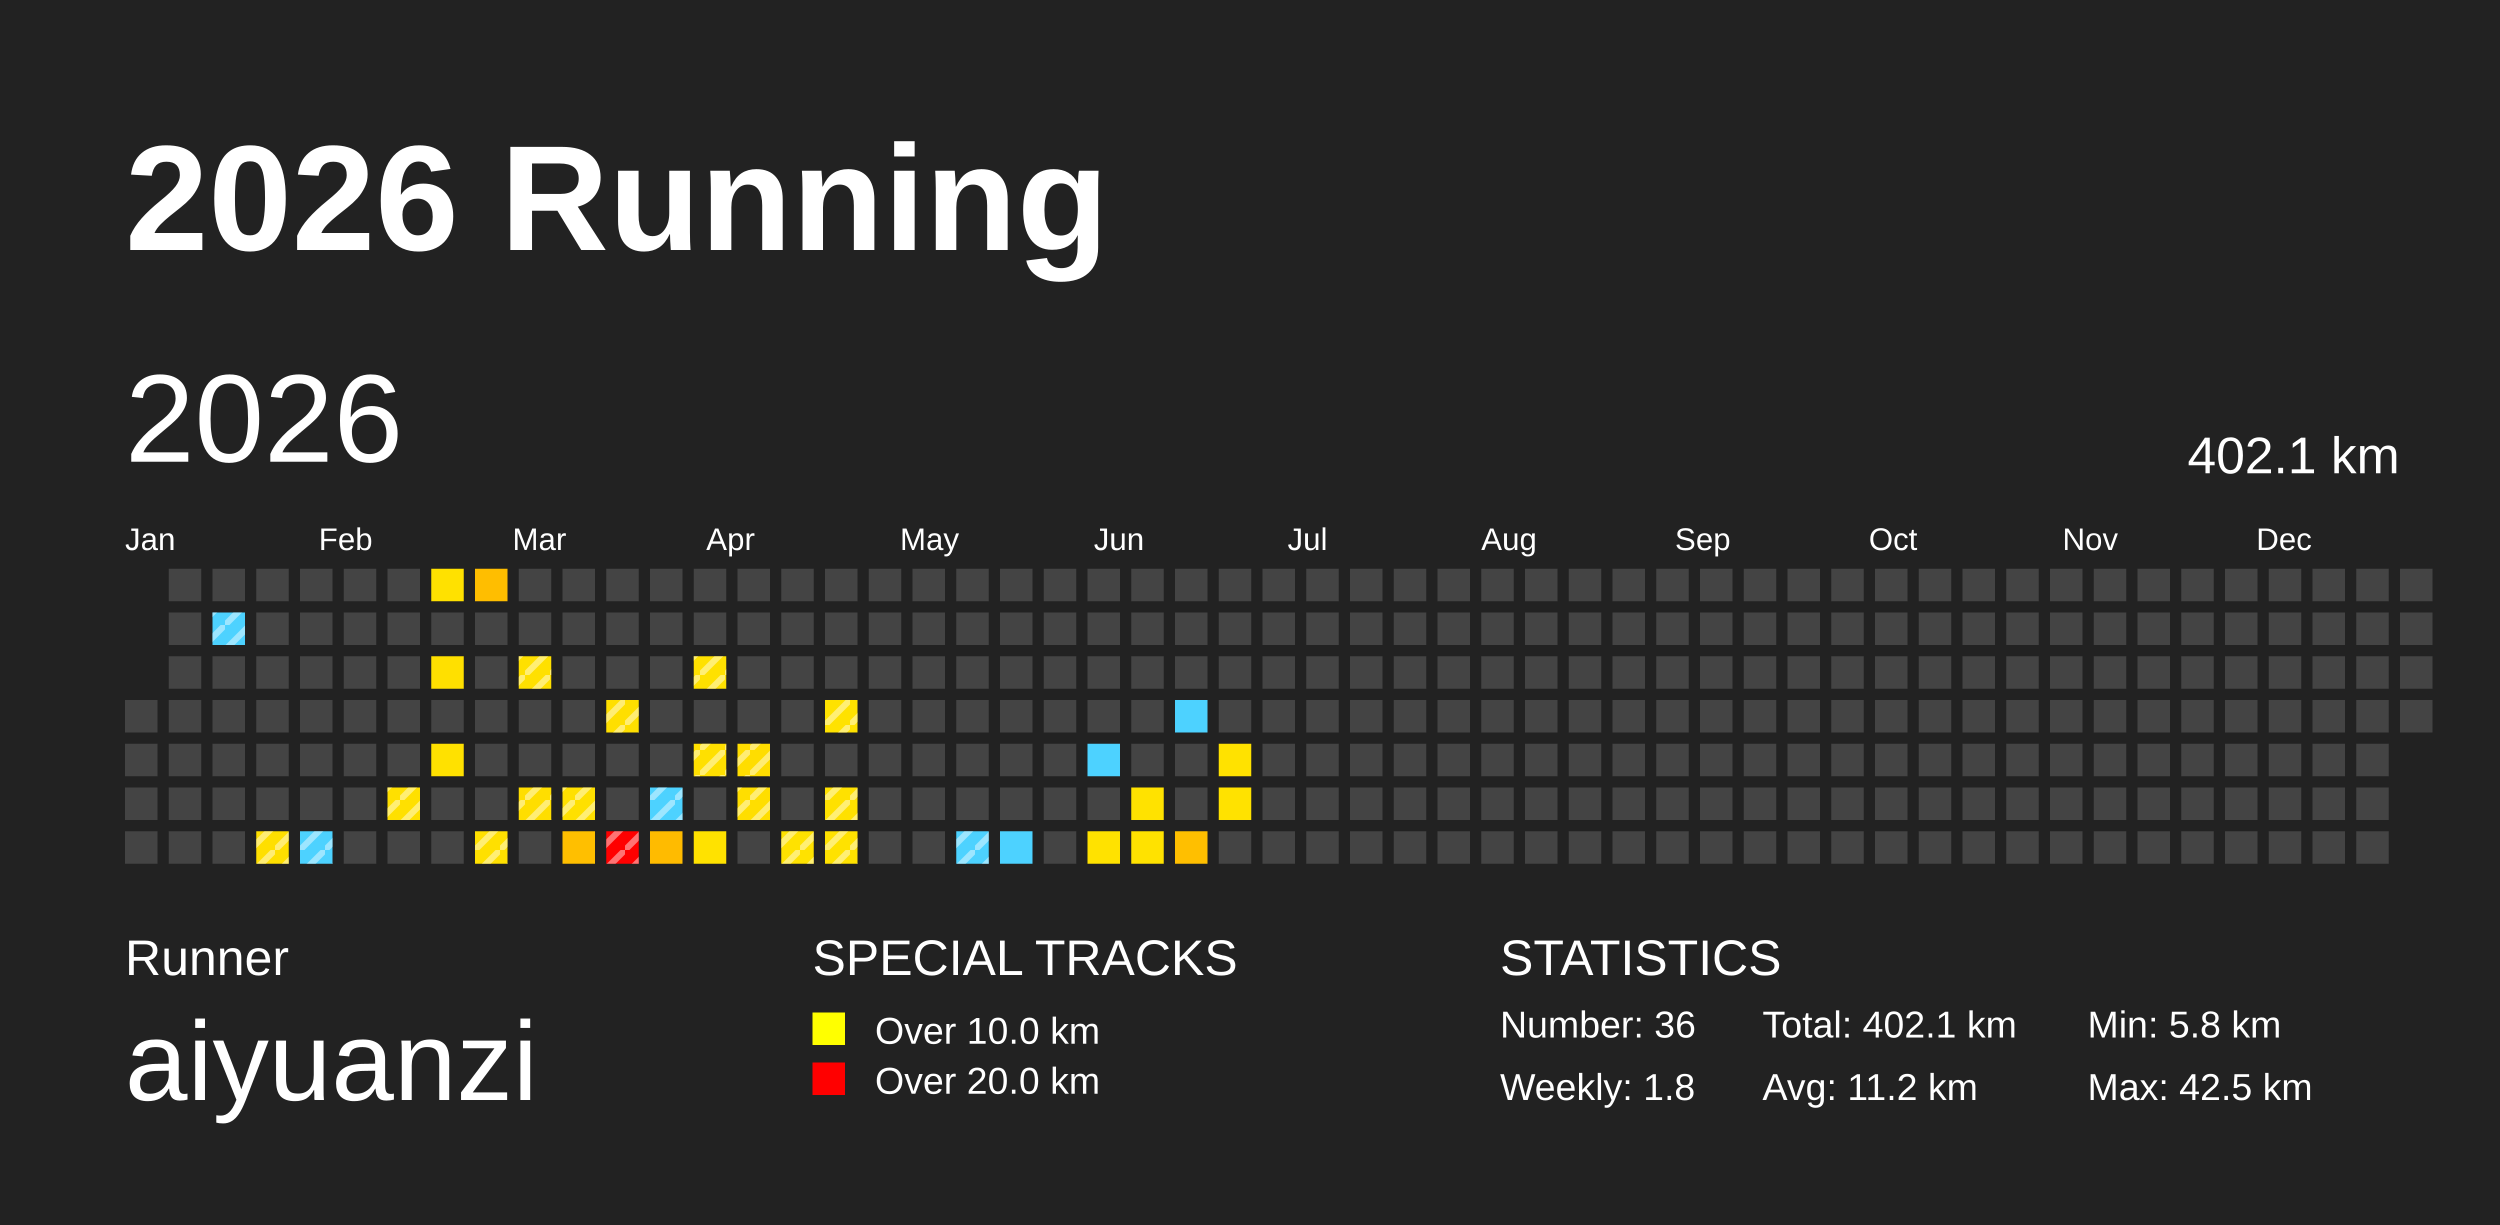
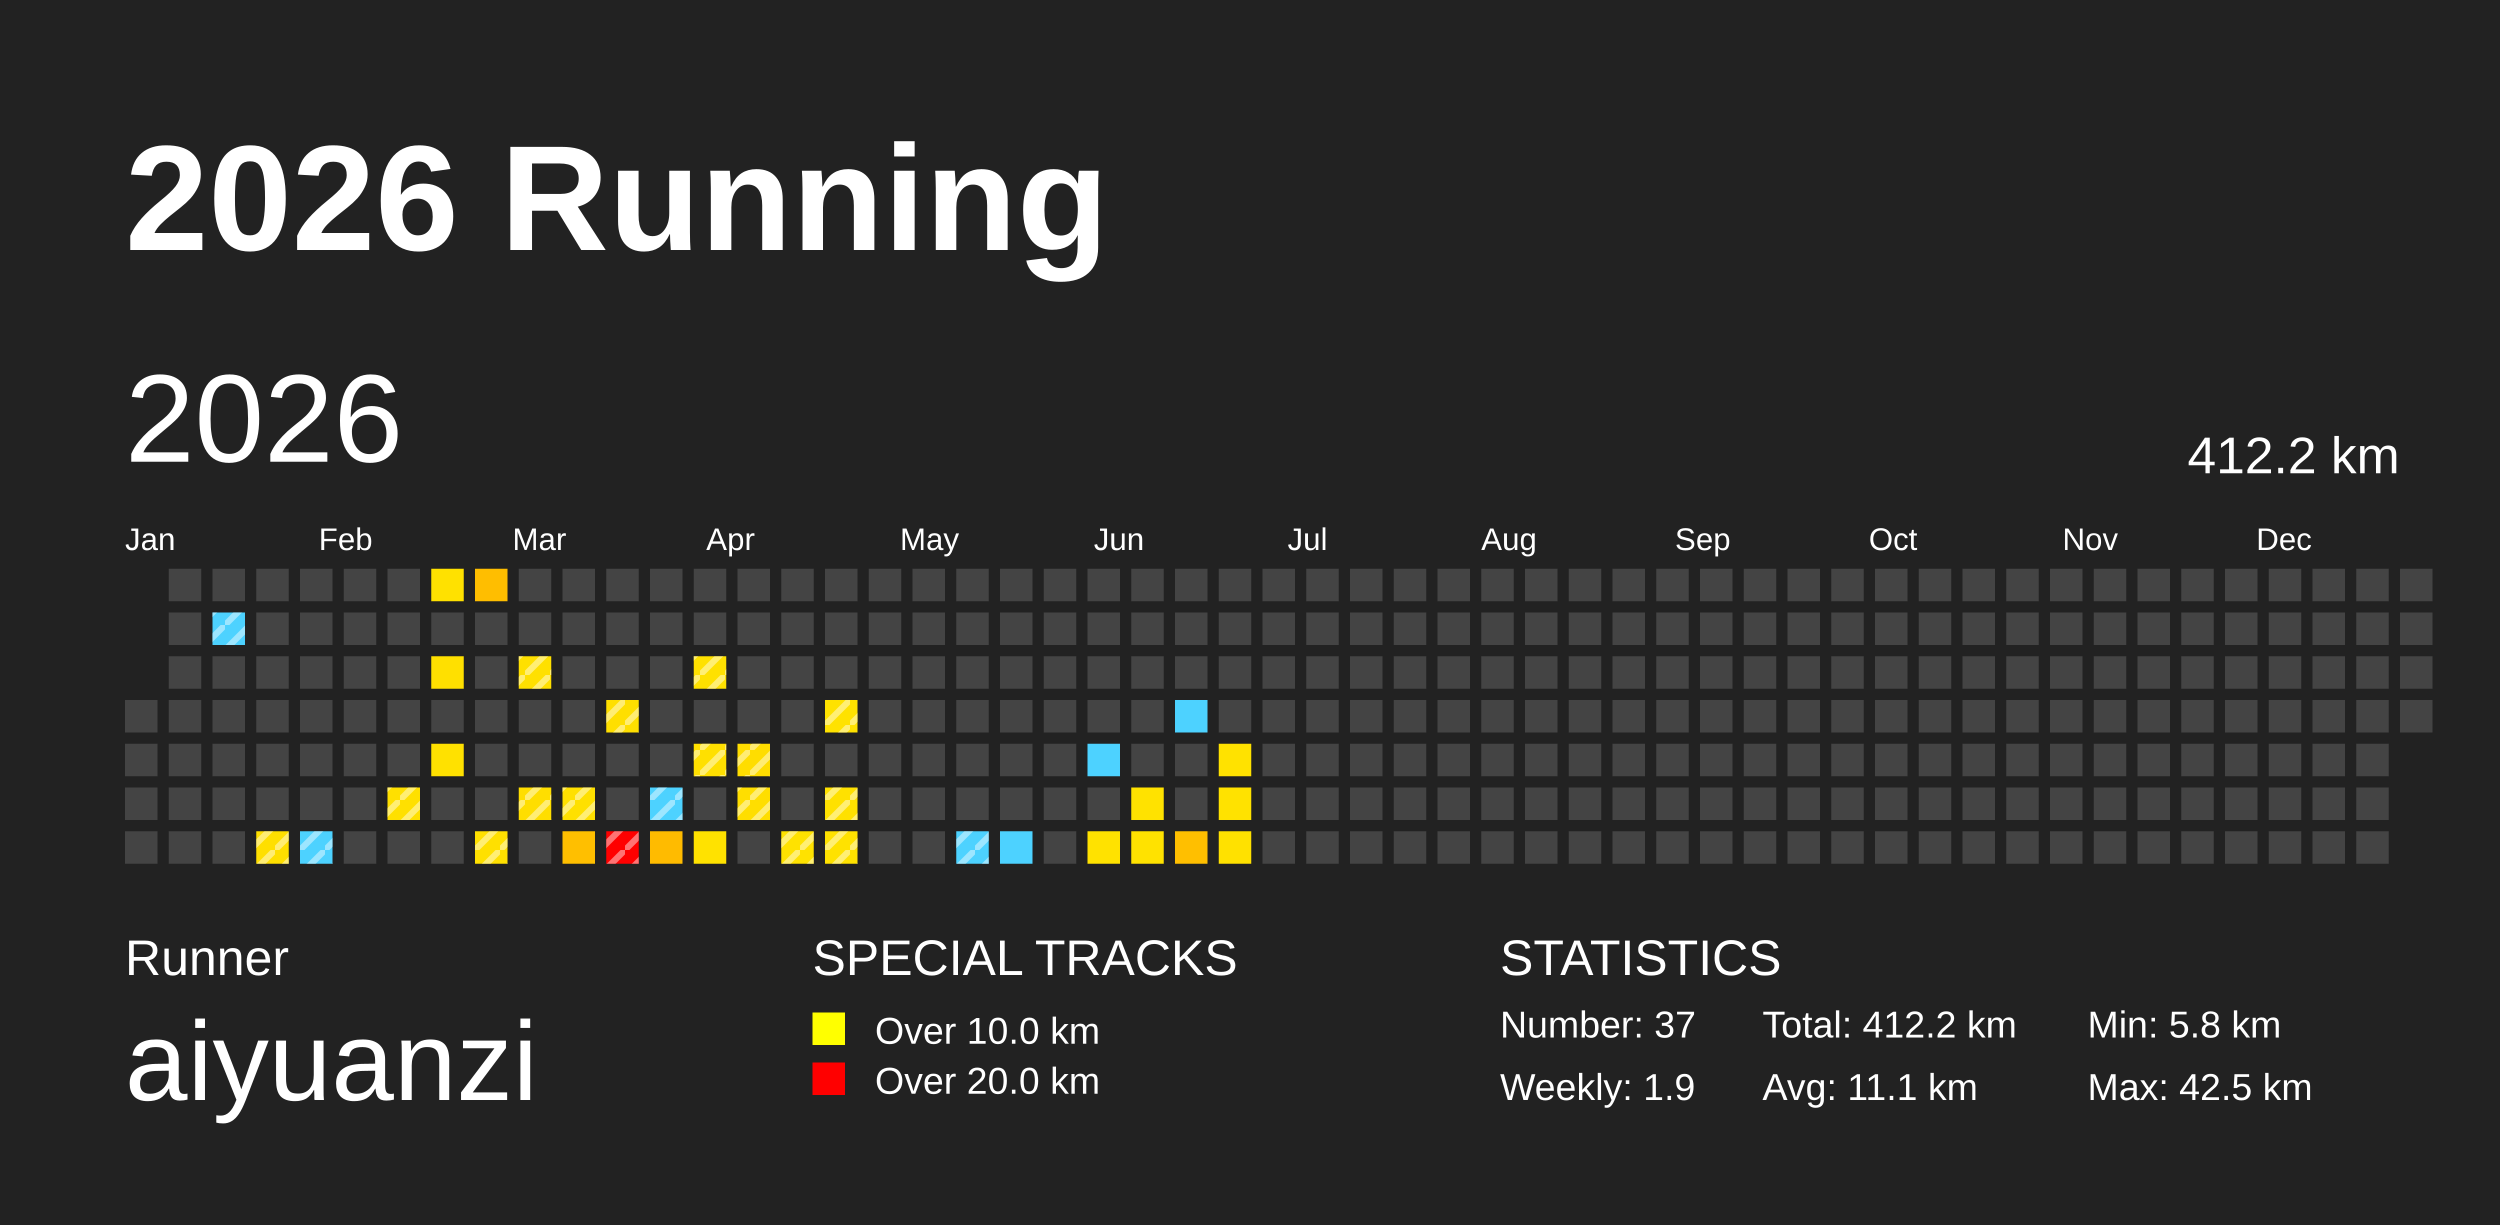
<svg xmlns="http://www.w3.org/2000/svg" baseProfile="full" height="98mm" version="1.1" viewBox="0,0,200,98" width="200mm">
  <defs>
    <pattern height="2" id="indoor-stripe" patternUnits="userSpaceOnUse" width="2">
      <line stroke="white" stroke-opacity="0.45" stroke-width="0.5" x1="0" x2="2" y1="2" y2="0" />
    </pattern>
  </defs>
  <rect fill="#222222" height="98" width="200" x="0" y="0" />
  <text fill="#FFFFFF" style="font-size:12px; font-family:Arial; font-weight:bold;" x="10" y="20">2026 Running</text>
  <text fill="#FFFFFF" style="font-size:4px; font-family:Arial" x="10" y="78">Runner</text>
  <text fill="#FFFFFF" style="font-size:9px; font-family:Arial" x="10" y="88">aiyuanzi</text>
  <text fill="#FFFFFF" style="font-size:4px; font-family:Arial" x="65" y="78">SPECIAL TRACKS</text>
  <rect fill="yellow" height="2.6" width="2.6" x="65" y="81" />
  <text fill="#FFFFFF" style="font-size:3px; font-family:Arial" x="70" y="83.5">Over 10.0 km</text>
  <rect fill="red" height="2.6" width="2.6" x="65" y="85" />
  <text fill="#FFFFFF" style="font-size:3px; font-family:Arial" x="70" y="87.5">Over 20.0 km</text>
  <text fill="#FFFFFF" style="font-size:4px; font-family:Arial" x="120" y="78">STATISTICS</text>
-   <text fill="#FFFFFF" style="font-size:3px; font-family:Arial" x="120" y="83">Number: 36</text>
-   <text fill="#FFFFFF" style="font-size:3px; font-family:Arial" x="120" y="88">Weekly: 1.8</text>
-   <text fill="#FFFFFF" style="font-size:3px; font-family:Arial" x="141" y="83">Total: 402.1 km</text>
-   <text fill="#FFFFFF" style="font-size:3px; font-family:Arial" x="141" y="88">Avg: 11.2 km</text>
+   <text fill="#FFFFFF" style="font-size:3px; font-family:Arial" x="120" y="83">Number: 37</text>
+   <text fill="#FFFFFF" style="font-size:3px; font-family:Arial" x="120" y="88">Weekly: 1.9</text>
+   <text fill="#FFFFFF" style="font-size:3px; font-family:Arial" x="141" y="83">Total: 412.2 km</text>
+   <text fill="#FFFFFF" style="font-size:3px; font-family:Arial" x="141" y="88">Avg: 11.1 km</text>
  <text fill="#FFFFFF" style="font-size:3px; font-family:Arial" x="167" y="83">Min: 5.8 km</text>
  <text fill="#FFFFFF" style="font-size:3px; font-family:Arial" x="167" y="88">Max: 42.5 km</text>
  <text dominant-baseline="hanging" fill="#FFFFFF" style="font-size:10.0px; font-family:Arial;" x="10" y="30">2026</text>
-   <text dominant-baseline="hanging" fill="#FFFFFF" style="font-size:4.125px; font-family:Arial;" x="175" y="35">402.1 km</text>
+   <text dominant-baseline="hanging" fill="#FFFFFF" style="font-size:4.125px; font-family:Arial;" x="175" y="35">412.2 km</text>
  <text fill="#FFFFFF" style="font-size:2.5px; font-family:Arial" x="10.0" y="44">Jan</text>
  <text fill="#FFFFFF" style="font-size:2.5px; font-family:Arial" x="25.5" y="44">Feb</text>
  <text fill="#FFFFFF" style="font-size:2.5px; font-family:Arial" x="41.0" y="44">Mar</text>
  <text fill="#FFFFFF" style="font-size:2.5px; font-family:Arial" x="56.5" y="44">Apr</text>
  <text fill="#FFFFFF" style="font-size:2.5px; font-family:Arial" x="72.0" y="44">May</text>
  <text fill="#FFFFFF" style="font-size:2.5px; font-family:Arial" x="87.5" y="44">Jun</text>
  <text fill="#FFFFFF" style="font-size:2.5px; font-family:Arial" x="103.0" y="44">Jul</text>
  <text fill="#FFFFFF" style="font-size:2.5px; font-family:Arial" x="118.5" y="44">Aug</text>
  <text fill="#FFFFFF" style="font-size:2.5px; font-family:Arial" x="134.0" y="44">Sep</text>
  <text fill="#FFFFFF" style="font-size:2.5px; font-family:Arial" x="149.5" y="44">Oct</text>
  <text fill="#FFFFFF" style="font-size:2.5px; font-family:Arial" x="165.0" y="44">Nov</text>
  <text fill="#FFFFFF" style="font-size:2.5px; font-family:Arial" x="180.5" y="44">Dec</text>
  <rect fill="#444444" height="2.6" width="2.6" x="10.0" y="56.0" />
  <rect fill="#444444" height="2.6" width="2.6" x="10.0" y="59.5" />
  <rect fill="#444444" height="2.6" width="2.6" x="10.0" y="63.0" />
  <rect fill="#444444" height="2.6" width="2.6" x="10.0" y="66.5" />
  <rect fill="#444444" height="2.6" width="2.6" x="13.5" y="45.5" />
  <rect fill="#444444" height="2.6" width="2.6" x="13.5" y="49.0" />
  <rect fill="#444444" height="2.6" width="2.6" x="13.5" y="52.5" />
  <rect fill="#444444" height="2.6" width="2.6" x="13.5" y="56.0" />
  <rect fill="#444444" height="2.6" width="2.6" x="13.5" y="59.5" />
  <rect fill="#444444" height="2.6" width="2.6" x="13.5" y="63.0" />
  <rect fill="#444444" height="2.6" width="2.6" x="13.5" y="66.5" />
  <rect fill="#444444" height="2.6" width="2.6" x="17.0" y="45.5" />
  <rect fill="#4dd2ff" height="2.6" width="2.6" x="17.0" y="49.0" />
  <rect fill="url(#indoor-stripe)" height="2.6" width="2.6" x="17.0" y="49.0" />
  <rect fill="#444444" height="2.6" width="2.6" x="17.0" y="52.5" />
  <rect fill="#444444" height="2.6" width="2.6" x="17.0" y="56.0" />
  <rect fill="#444444" height="2.6" width="2.6" x="17.0" y="59.5" />
  <rect fill="#444444" height="2.6" width="2.6" x="17.0" y="63.0" />
  <rect fill="#444444" height="2.6" width="2.6" x="17.0" y="66.5" />
  <rect fill="#444444" height="2.6" width="2.6" x="20.5" y="45.5" />
  <rect fill="#444444" height="2.6" width="2.6" x="20.5" y="49.0" />
  <rect fill="#444444" height="2.6" width="2.6" x="20.5" y="52.5" />
  <rect fill="#444444" height="2.6" width="2.6" x="20.5" y="56.0" />
  <rect fill="#444444" height="2.6" width="2.6" x="20.5" y="59.5" />
  <rect fill="#444444" height="2.6" width="2.6" x="20.5" y="63.0" />
  <rect fill="#ffdf00" height="2.6" width="2.6" x="20.5" y="66.5" />
  <rect fill="url(#indoor-stripe)" height="2.6" width="2.6" x="20.5" y="66.5" />
  <rect fill="#444444" height="2.6" width="2.6" x="24.0" y="45.5" />
  <rect fill="#444444" height="2.6" width="2.6" x="24.0" y="49.0" />
  <rect fill="#444444" height="2.6" width="2.6" x="24.0" y="52.5" />
  <rect fill="#444444" height="2.6" width="2.6" x="24.0" y="56.0" />
  <rect fill="#444444" height="2.6" width="2.6" x="24.0" y="59.5" />
  <rect fill="#444444" height="2.6" width="2.6" x="24.0" y="63.0" />
  <rect fill="#4dd2ff" height="2.6" width="2.6" x="24.0" y="66.5" />
  <rect fill="url(#indoor-stripe)" height="2.6" width="2.6" x="24.0" y="66.5" />
  <rect fill="#444444" height="2.6" width="2.6" x="27.5" y="45.5" />
  <rect fill="#444444" height="2.6" width="2.6" x="27.5" y="49.0" />
  <rect fill="#444444" height="2.6" width="2.6" x="27.5" y="52.5" />
  <rect fill="#444444" height="2.6" width="2.6" x="27.5" y="56.0" />
  <rect fill="#444444" height="2.6" width="2.6" x="27.5" y="59.5" />
  <rect fill="#444444" height="2.6" width="2.6" x="27.5" y="63.0" />
  <rect fill="#444444" height="2.6" width="2.6" x="27.5" y="66.5" />
  <rect fill="#444444" height="2.6" width="2.6" x="31.0" y="45.5" />
  <rect fill="#444444" height="2.6" width="2.6" x="31.0" y="49.0" />
  <rect fill="#444444" height="2.6" width="2.6" x="31.0" y="52.5" />
  <rect fill="#444444" height="2.6" width="2.6" x="31.0" y="56.0" />
  <rect fill="#444444" height="2.6" width="2.6" x="31.0" y="59.5" />
  <rect fill="#ffe000" height="2.6" width="2.6" x="31.0" y="63.0" />
  <rect fill="url(#indoor-stripe)" height="2.6" width="2.6" x="31.0" y="63.0" />
  <rect fill="#444444" height="2.6" width="2.6" x="31.0" y="66.5" />
  <rect fill="#ffe100" height="2.6" width="2.6" x="34.5" y="45.5" />
  <rect fill="#444444" height="2.6" width="2.6" x="34.5" y="49.0" />
  <rect fill="#ffe000" height="2.6" width="2.6" x="34.5" y="52.5" />
  <rect fill="#444444" height="2.6" width="2.6" x="34.5" y="56.0" />
  <rect fill="#ffe100" height="2.6" width="2.6" x="34.5" y="59.5" />
  <rect fill="#444444" height="2.6" width="2.6" x="34.5" y="63.0" />
  <rect fill="#444444" height="2.6" width="2.6" x="34.5" y="66.5" />
  <rect fill="#ffbe00" height="2.6" width="2.6" x="38.0" y="45.5" />
  <rect fill="#444444" height="2.6" width="2.6" x="38.0" y="49.0" />
  <rect fill="#444444" height="2.6" width="2.6" x="38.0" y="52.5" />
  <rect fill="#444444" height="2.6" width="2.6" x="38.0" y="56.0" />
  <rect fill="#444444" height="2.6" width="2.6" x="38.0" y="59.5" />
  <rect fill="#444444" height="2.6" width="2.6" x="38.0" y="63.0" />
  <rect fill="#ffe000" height="2.6" width="2.6" x="38.0" y="66.5" />
  <rect fill="url(#indoor-stripe)" height="2.6" width="2.6" x="38.0" y="66.5" />
  <rect fill="#444444" height="2.6" width="2.6" x="41.5" y="45.5" />
  <rect fill="#444444" height="2.6" width="2.6" x="41.5" y="49.0" />
  <rect fill="#ffe000" height="2.6" width="2.6" x="41.5" y="52.5" />
  <rect fill="url(#indoor-stripe)" height="2.6" width="2.6" x="41.5" y="52.5" />
  <rect fill="#444444" height="2.6" width="2.6" x="41.5" y="56.0" />
  <rect fill="#444444" height="2.6" width="2.6" x="41.5" y="59.5" />
  <rect fill="#ffde00" height="2.6" width="2.6" x="41.5" y="63.0" />
  <rect fill="url(#indoor-stripe)" height="2.6" width="2.6" x="41.5" y="63.0" />
  <rect fill="#444444" height="2.6" width="2.6" x="41.5" y="66.5" />
  <rect fill="#444444" height="2.6" width="2.6" x="45.0" y="45.5" />
  <rect fill="#444444" height="2.6" width="2.6" x="45.0" y="49.0" />
  <rect fill="#444444" height="2.6" width="2.6" x="45.0" y="52.5" />
  <rect fill="#444444" height="2.6" width="2.6" x="45.0" y="56.0" />
  <rect fill="#444444" height="2.6" width="2.6" x="45.0" y="59.5" />
  <rect fill="#ffe000" height="2.6" width="2.6" x="45.0" y="63.0" />
  <rect fill="url(#indoor-stripe)" height="2.6" width="2.6" x="45.0" y="63.0" />
  <rect fill="#ffbf00" height="2.6" width="2.6" x="45.0" y="66.5" />
  <rect fill="#444444" height="2.6" width="2.6" x="48.5" y="45.5" />
  <rect fill="#444444" height="2.6" width="2.6" x="48.5" y="49.0" />
  <rect fill="#444444" height="2.6" width="2.6" x="48.5" y="52.5" />
  <rect fill="#ffdf00" height="2.6" width="2.6" x="48.5" y="56.0" />
  <rect fill="url(#indoor-stripe)" height="2.6" width="2.6" x="48.5" y="56.0" />
  <rect fill="#444444" height="2.6" width="2.6" x="48.5" y="59.5" />
  <rect fill="#444444" height="2.6" width="2.6" x="48.5" y="63.0" />
  <rect fill="red" height="2.6" width="2.6" x="48.5" y="66.5" />
  <rect fill="url(#indoor-stripe)" height="2.6" width="2.6" x="48.5" y="66.5" />
  <rect fill="#444444" height="2.6" width="2.6" x="52.0" y="45.5" />
  <rect fill="#444444" height="2.6" width="2.6" x="52.0" y="49.0" />
  <rect fill="#444444" height="2.6" width="2.6" x="52.0" y="52.5" />
  <rect fill="#444444" height="2.6" width="2.6" x="52.0" y="56.0" />
  <rect fill="#444444" height="2.6" width="2.6" x="52.0" y="59.5" />
  <rect fill="#4dd2ff" height="2.6" width="2.6" x="52.0" y="63.0" />
  <rect fill="url(#indoor-stripe)" height="2.6" width="2.6" x="52.0" y="63.0" />
  <rect fill="#ffbb00" height="2.6" width="2.6" x="52.0" y="66.5" />
  <rect fill="#444444" height="2.6" width="2.6" x="55.5" y="45.5" />
  <rect fill="#444444" height="2.6" width="2.6" x="55.5" y="49.0" />
  <rect fill="#ffe100" height="2.6" width="2.6" x="55.5" y="52.5" />
  <rect fill="url(#indoor-stripe)" height="2.6" width="2.6" x="55.5" y="52.5" />
  <rect fill="#444444" height="2.6" width="2.6" x="55.5" y="56.0" />
  <rect fill="#ffe000" height="2.6" width="2.6" x="55.5" y="59.5" />
  <rect fill="url(#indoor-stripe)" height="2.6" width="2.6" x="55.5" y="59.5" />
  <rect fill="#444444" height="2.6" width="2.6" x="55.5" y="63.0" />
  <rect fill="#ffe200" height="2.6" width="2.6" x="55.5" y="66.5" />
  <rect fill="#444444" height="2.6" width="2.6" x="59.0" y="45.5" />
  <rect fill="#444444" height="2.6" width="2.6" x="59.0" y="49.0" />
  <rect fill="#444444" height="2.6" width="2.6" x="59.0" y="52.5" />
  <rect fill="#444444" height="2.6" width="2.6" x="59.0" y="56.0" />
  <rect fill="#ffdd00" height="2.6" width="2.6" x="59.0" y="59.5" />
  <rect fill="url(#indoor-stripe)" height="2.6" width="2.6" x="59.0" y="59.5" />
  <rect fill="#ffde00" height="2.6" width="2.6" x="59.0" y="63.0" />
  <rect fill="url(#indoor-stripe)" height="2.6" width="2.6" x="59.0" y="63.0" />
  <rect fill="#444444" height="2.6" width="2.6" x="59.0" y="66.5" />
  <rect fill="#444444" height="2.6" width="2.6" x="62.5" y="45.5" />
  <rect fill="#444444" height="2.6" width="2.6" x="62.5" y="49.0" />
  <rect fill="#444444" height="2.6" width="2.6" x="62.5" y="52.5" />
  <rect fill="#444444" height="2.6" width="2.6" x="62.5" y="56.0" />
  <rect fill="#444444" height="2.6" width="2.6" x="62.5" y="59.5" />
  <rect fill="#444444" height="2.6" width="2.6" x="62.5" y="63.0" />
  <rect fill="#ffe200" height="2.6" width="2.6" x="62.5" y="66.5" />
  <rect fill="url(#indoor-stripe)" height="2.6" width="2.6" x="62.5" y="66.5" />
  <rect fill="#444444" height="2.6" width="2.6" x="66.0" y="45.5" />
  <rect fill="#444444" height="2.6" width="2.6" x="66.0" y="49.0" />
  <rect fill="#444444" height="2.6" width="2.6" x="66.0" y="52.5" />
  <rect fill="#ffe200" height="2.6" width="2.6" x="66.0" y="56.0" />
  <rect fill="url(#indoor-stripe)" height="2.6" width="2.6" x="66.0" y="56.0" />
  <rect fill="#444444" height="2.6" width="2.6" x="66.0" y="59.5" />
  <rect fill="#ffe100" height="2.6" width="2.6" x="66.0" y="63.0" />
  <rect fill="url(#indoor-stripe)" height="2.6" width="2.6" x="66.0" y="63.0" />
  <rect fill="#ffe200" height="2.6" width="2.6" x="66.0" y="66.5" />
  <rect fill="url(#indoor-stripe)" height="2.6" width="2.6" x="66.0" y="66.5" />
  <rect fill="#444444" height="2.6" width="2.6" x="69.5" y="45.5" />
  <rect fill="#444444" height="2.6" width="2.6" x="69.5" y="49.0" />
  <rect fill="#444444" height="2.6" width="2.6" x="69.5" y="52.5" />
  <rect fill="#444444" height="2.6" width="2.6" x="69.5" y="56.0" />
  <rect fill="#444444" height="2.6" width="2.6" x="69.5" y="59.5" />
  <rect fill="#444444" height="2.6" width="2.6" x="69.5" y="63.0" />
  <rect fill="#444444" height="2.6" width="2.6" x="69.5" y="66.5" />
  <rect fill="#444444" height="2.6" width="2.6" x="73.0" y="45.5" />
  <rect fill="#444444" height="2.6" width="2.6" x="73.0" y="49.0" />
  <rect fill="#444444" height="2.6" width="2.6" x="73.0" y="52.5" />
  <rect fill="#444444" height="2.6" width="2.6" x="73.0" y="56.0" />
  <rect fill="#444444" height="2.6" width="2.6" x="73.0" y="59.5" />
  <rect fill="#444444" height="2.6" width="2.6" x="73.0" y="63.0" />
  <rect fill="#444444" height="2.6" width="2.6" x="73.0" y="66.5" />
  <rect fill="#444444" height="2.6" width="2.6" x="76.5" y="45.5" />
  <rect fill="#444444" height="2.6" width="2.6" x="76.5" y="49.0" />
  <rect fill="#444444" height="2.6" width="2.6" x="76.5" y="52.5" />
  <rect fill="#444444" height="2.6" width="2.6" x="76.5" y="56.0" />
  <rect fill="#444444" height="2.6" width="2.6" x="76.5" y="59.5" />
  <rect fill="#444444" height="2.6" width="2.6" x="76.5" y="63.0" />
  <rect fill="#4dd2ff" height="2.6" width="2.6" x="76.5" y="66.5" />
  <rect fill="url(#indoor-stripe)" height="2.6" width="2.6" x="76.5" y="66.5" />
  <rect fill="#444444" height="2.6" width="2.6" x="80.0" y="45.5" />
  <rect fill="#444444" height="2.6" width="2.6" x="80.0" y="49.0" />
  <rect fill="#444444" height="2.6" width="2.6" x="80.0" y="52.5" />
  <rect fill="#444444" height="2.6" width="2.6" x="80.0" y="56.0" />
  <rect fill="#444444" height="2.6" width="2.6" x="80.0" y="59.5" />
  <rect fill="#444444" height="2.6" width="2.6" x="80.0" y="63.0" />
  <rect fill="#4dd2ff" height="2.6" width="2.6" x="80.0" y="66.5" />
  <rect fill="#444444" height="2.6" width="2.6" x="83.5" y="45.5" />
  <rect fill="#444444" height="2.6" width="2.6" x="83.5" y="49.0" />
  <rect fill="#444444" height="2.6" width="2.6" x="83.5" y="52.5" />
  <rect fill="#444444" height="2.6" width="2.6" x="83.5" y="56.0" />
  <rect fill="#444444" height="2.6" width="2.6" x="83.5" y="59.5" />
  <rect fill="#444444" height="2.6" width="2.6" x="83.5" y="63.0" />
  <rect fill="#444444" height="2.6" width="2.6" x="83.5" y="66.5" />
  <rect fill="#444444" height="2.6" width="2.6" x="87.0" y="45.5" />
  <rect fill="#444444" height="2.6" width="2.6" x="87.0" y="49.0" />
  <rect fill="#444444" height="2.6" width="2.6" x="87.0" y="52.5" />
  <rect fill="#444444" height="2.6" width="2.6" x="87.0" y="56.0" />
  <rect fill="#4dd2ff" height="2.6" width="2.6" x="87.0" y="59.5" />
  <rect fill="#444444" height="2.6" width="2.6" x="87.0" y="63.0" />
  <rect fill="#ffe200" height="2.6" width="2.6" x="87.0" y="66.5" />
  <rect fill="#444444" height="2.6" width="2.6" x="90.5" y="45.5" />
  <rect fill="#444444" height="2.6" width="2.6" x="90.5" y="49.0" />
  <rect fill="#444444" height="2.6" width="2.6" x="90.5" y="52.5" />
  <rect fill="#444444" height="2.6" width="2.6" x="90.5" y="56.0" />
  <rect fill="#444444" height="2.6" width="2.6" x="90.5" y="59.5" />
  <rect fill="#ffe200" height="2.6" width="2.6" x="90.5" y="63.0" />
  <rect fill="#ffe200" height="2.6" width="2.6" x="90.5" y="66.5" />
  <rect fill="#444444" height="2.6" width="2.6" x="94.0" y="45.5" />
  <rect fill="#444444" height="2.6" width="2.6" x="94.0" y="49.0" />
  <rect fill="#444444" height="2.6" width="2.6" x="94.0" y="52.5" />
  <rect fill="#4dd2ff" height="2.6" width="2.6" x="94.0" y="56.0" />
  <rect fill="#444444" height="2.6" width="2.6" x="94.0" y="59.5" />
  <rect fill="#444444" height="2.6" width="2.6" x="94.0" y="63.0" />
  <rect fill="#ffbf00" height="2.6" width="2.6" x="94.0" y="66.5" />
  <rect fill="#444444" height="2.6" width="2.6" x="97.5" y="45.5" />
  <rect fill="#444444" height="2.6" width="2.6" x="97.5" y="49.0" />
  <rect fill="#444444" height="2.6" width="2.6" x="97.5" y="52.5" />
  <rect fill="#444444" height="2.6" width="2.6" x="97.5" y="56.0" />
  <rect fill="#ffe200" height="2.6" width="2.6" x="97.5" y="59.5" />
  <rect fill="#ffe200" height="2.6" width="2.6" x="97.5" y="63.0" />
-   <rect fill="#444444" height="2.6" width="2.6" x="97.5" y="66.5" />
+   <rect fill="#ffe100" height="2.6" width="2.6" x="97.5" y="66.5" />
  <rect fill="#444444" height="2.6" width="2.6" x="101.0" y="45.5" />
  <rect fill="#444444" height="2.6" width="2.6" x="101.0" y="49.0" />
  <rect fill="#444444" height="2.6" width="2.6" x="101.0" y="52.5" />
  <rect fill="#444444" height="2.6" width="2.6" x="101.0" y="56.0" />
  <rect fill="#444444" height="2.6" width="2.6" x="101.0" y="59.5" />
  <rect fill="#444444" height="2.6" width="2.6" x="101.0" y="63.0" />
  <rect fill="#444444" height="2.6" width="2.6" x="101.0" y="66.5" />
  <rect fill="#444444" height="2.6" width="2.6" x="104.5" y="45.5" />
  <rect fill="#444444" height="2.6" width="2.6" x="104.5" y="49.0" />
  <rect fill="#444444" height="2.6" width="2.6" x="104.5" y="52.5" />
  <rect fill="#444444" height="2.6" width="2.6" x="104.5" y="56.0" />
  <rect fill="#444444" height="2.6" width="2.6" x="104.5" y="59.5" />
  <rect fill="#444444" height="2.6" width="2.6" x="104.5" y="63.0" />
  <rect fill="#444444" height="2.6" width="2.6" x="104.5" y="66.5" />
  <rect fill="#444444" height="2.6" width="2.6" x="108.0" y="45.5" />
  <rect fill="#444444" height="2.6" width="2.6" x="108.0" y="49.0" />
  <rect fill="#444444" height="2.6" width="2.6" x="108.0" y="52.5" />
  <rect fill="#444444" height="2.6" width="2.6" x="108.0" y="56.0" />
  <rect fill="#444444" height="2.6" width="2.6" x="108.0" y="59.5" />
  <rect fill="#444444" height="2.6" width="2.6" x="108.0" y="63.0" />
  <rect fill="#444444" height="2.6" width="2.6" x="108.0" y="66.5" />
  <rect fill="#444444" height="2.6" width="2.6" x="111.5" y="45.5" />
  <rect fill="#444444" height="2.6" width="2.6" x="111.5" y="49.0" />
  <rect fill="#444444" height="2.6" width="2.6" x="111.5" y="52.5" />
  <rect fill="#444444" height="2.6" width="2.6" x="111.5" y="56.0" />
  <rect fill="#444444" height="2.6" width="2.6" x="111.5" y="59.5" />
  <rect fill="#444444" height="2.6" width="2.6" x="111.5" y="63.0" />
  <rect fill="#444444" height="2.6" width="2.6" x="111.5" y="66.5" />
  <rect fill="#444444" height="2.6" width="2.6" x="115.0" y="45.5" />
  <rect fill="#444444" height="2.6" width="2.6" x="115.0" y="49.0" />
  <rect fill="#444444" height="2.6" width="2.6" x="115.0" y="52.5" />
  <rect fill="#444444" height="2.6" width="2.6" x="115.0" y="56.0" />
  <rect fill="#444444" height="2.6" width="2.6" x="115.0" y="59.5" />
  <rect fill="#444444" height="2.6" width="2.6" x="115.0" y="63.0" />
  <rect fill="#444444" height="2.6" width="2.6" x="115.0" y="66.5" />
  <rect fill="#444444" height="2.6" width="2.6" x="118.5" y="45.5" />
  <rect fill="#444444" height="2.6" width="2.6" x="118.5" y="49.0" />
  <rect fill="#444444" height="2.6" width="2.6" x="118.5" y="52.5" />
  <rect fill="#444444" height="2.6" width="2.6" x="118.5" y="56.0" />
  <rect fill="#444444" height="2.6" width="2.6" x="118.5" y="59.5" />
  <rect fill="#444444" height="2.6" width="2.6" x="118.5" y="63.0" />
  <rect fill="#444444" height="2.6" width="2.6" x="118.5" y="66.5" />
  <rect fill="#444444" height="2.6" width="2.6" x="122.0" y="45.5" />
  <rect fill="#444444" height="2.6" width="2.6" x="122.0" y="49.0" />
  <rect fill="#444444" height="2.6" width="2.6" x="122.0" y="52.5" />
  <rect fill="#444444" height="2.6" width="2.6" x="122.0" y="56.0" />
  <rect fill="#444444" height="2.6" width="2.6" x="122.0" y="59.5" />
  <rect fill="#444444" height="2.6" width="2.6" x="122.0" y="63.0" />
  <rect fill="#444444" height="2.6" width="2.6" x="122.0" y="66.5" />
  <rect fill="#444444" height="2.6" width="2.6" x="125.5" y="45.5" />
  <rect fill="#444444" height="2.6" width="2.6" x="125.5" y="49.0" />
  <rect fill="#444444" height="2.6" width="2.6" x="125.5" y="52.5" />
  <rect fill="#444444" height="2.6" width="2.6" x="125.5" y="56.0" />
  <rect fill="#444444" height="2.6" width="2.6" x="125.5" y="59.5" />
  <rect fill="#444444" height="2.6" width="2.6" x="125.5" y="63.0" />
  <rect fill="#444444" height="2.6" width="2.6" x="125.5" y="66.5" />
  <rect fill="#444444" height="2.6" width="2.6" x="129.0" y="45.5" />
  <rect fill="#444444" height="2.6" width="2.6" x="129.0" y="49.0" />
  <rect fill="#444444" height="2.6" width="2.6" x="129.0" y="52.5" />
  <rect fill="#444444" height="2.6" width="2.6" x="129.0" y="56.0" />
  <rect fill="#444444" height="2.6" width="2.6" x="129.0" y="59.5" />
  <rect fill="#444444" height="2.6" width="2.6" x="129.0" y="63.0" />
  <rect fill="#444444" height="2.6" width="2.6" x="129.0" y="66.5" />
  <rect fill="#444444" height="2.6" width="2.6" x="132.5" y="45.5" />
  <rect fill="#444444" height="2.6" width="2.6" x="132.5" y="49.0" />
  <rect fill="#444444" height="2.6" width="2.6" x="132.5" y="52.5" />
  <rect fill="#444444" height="2.6" width="2.6" x="132.5" y="56.0" />
  <rect fill="#444444" height="2.6" width="2.6" x="132.5" y="59.5" />
  <rect fill="#444444" height="2.6" width="2.6" x="132.5" y="63.0" />
  <rect fill="#444444" height="2.6" width="2.6" x="132.5" y="66.5" />
  <rect fill="#444444" height="2.6" width="2.6" x="136.0" y="45.5" />
  <rect fill="#444444" height="2.6" width="2.6" x="136.0" y="49.0" />
  <rect fill="#444444" height="2.6" width="2.6" x="136.0" y="52.5" />
  <rect fill="#444444" height="2.6" width="2.6" x="136.0" y="56.0" />
  <rect fill="#444444" height="2.6" width="2.6" x="136.0" y="59.5" />
  <rect fill="#444444" height="2.6" width="2.6" x="136.0" y="63.0" />
  <rect fill="#444444" height="2.6" width="2.6" x="136.0" y="66.5" />
  <rect fill="#444444" height="2.6" width="2.6" x="139.5" y="45.5" />
  <rect fill="#444444" height="2.6" width="2.6" x="139.5" y="49.0" />
  <rect fill="#444444" height="2.6" width="2.6" x="139.5" y="52.5" />
  <rect fill="#444444" height="2.6" width="2.6" x="139.5" y="56.0" />
  <rect fill="#444444" height="2.6" width="2.6" x="139.5" y="59.5" />
  <rect fill="#444444" height="2.6" width="2.6" x="139.5" y="63.0" />
  <rect fill="#444444" height="2.6" width="2.6" x="139.5" y="66.5" />
  <rect fill="#444444" height="2.6" width="2.6" x="143.0" y="45.5" />
  <rect fill="#444444" height="2.6" width="2.6" x="143.0" y="49.0" />
  <rect fill="#444444" height="2.6" width="2.6" x="143.0" y="52.5" />
  <rect fill="#444444" height="2.6" width="2.6" x="143.0" y="56.0" />
  <rect fill="#444444" height="2.6" width="2.6" x="143.0" y="59.5" />
  <rect fill="#444444" height="2.6" width="2.6" x="143.0" y="63.0" />
  <rect fill="#444444" height="2.6" width="2.6" x="143.0" y="66.5" />
  <rect fill="#444444" height="2.6" width="2.6" x="146.5" y="45.5" />
  <rect fill="#444444" height="2.6" width="2.6" x="146.5" y="49.0" />
  <rect fill="#444444" height="2.6" width="2.6" x="146.5" y="52.5" />
  <rect fill="#444444" height="2.6" width="2.6" x="146.5" y="56.0" />
  <rect fill="#444444" height="2.6" width="2.6" x="146.5" y="59.5" />
  <rect fill="#444444" height="2.6" width="2.6" x="146.5" y="63.0" />
  <rect fill="#444444" height="2.6" width="2.6" x="146.5" y="66.5" />
  <rect fill="#444444" height="2.6" width="2.6" x="150.0" y="45.5" />
  <rect fill="#444444" height="2.6" width="2.6" x="150.0" y="49.0" />
  <rect fill="#444444" height="2.6" width="2.6" x="150.0" y="52.5" />
  <rect fill="#444444" height="2.6" width="2.6" x="150.0" y="56.0" />
  <rect fill="#444444" height="2.6" width="2.6" x="150.0" y="59.5" />
  <rect fill="#444444" height="2.6" width="2.6" x="150.0" y="63.0" />
  <rect fill="#444444" height="2.6" width="2.6" x="150.0" y="66.5" />
  <rect fill="#444444" height="2.6" width="2.6" x="153.5" y="45.5" />
  <rect fill="#444444" height="2.6" width="2.6" x="153.5" y="49.0" />
  <rect fill="#444444" height="2.6" width="2.6" x="153.5" y="52.5" />
  <rect fill="#444444" height="2.6" width="2.6" x="153.5" y="56.0" />
  <rect fill="#444444" height="2.6" width="2.6" x="153.5" y="59.5" />
  <rect fill="#444444" height="2.6" width="2.6" x="153.5" y="63.0" />
  <rect fill="#444444" height="2.6" width="2.6" x="153.5" y="66.5" />
  <rect fill="#444444" height="2.6" width="2.6" x="157.0" y="45.5" />
  <rect fill="#444444" height="2.6" width="2.6" x="157.0" y="49.0" />
  <rect fill="#444444" height="2.6" width="2.6" x="157.0" y="52.5" />
  <rect fill="#444444" height="2.6" width="2.6" x="157.0" y="56.0" />
  <rect fill="#444444" height="2.6" width="2.6" x="157.0" y="59.5" />
  <rect fill="#444444" height="2.6" width="2.6" x="157.0" y="63.0" />
  <rect fill="#444444" height="2.6" width="2.6" x="157.0" y="66.5" />
  <rect fill="#444444" height="2.6" width="2.6" x="160.5" y="45.5" />
  <rect fill="#444444" height="2.6" width="2.6" x="160.5" y="49.0" />
  <rect fill="#444444" height="2.6" width="2.6" x="160.5" y="52.5" />
  <rect fill="#444444" height="2.6" width="2.6" x="160.5" y="56.0" />
  <rect fill="#444444" height="2.6" width="2.6" x="160.5" y="59.5" />
  <rect fill="#444444" height="2.6" width="2.6" x="160.5" y="63.0" />
  <rect fill="#444444" height="2.6" width="2.6" x="160.5" y="66.5" />
  <rect fill="#444444" height="2.6" width="2.6" x="164.0" y="45.5" />
  <rect fill="#444444" height="2.6" width="2.6" x="164.0" y="49.0" />
  <rect fill="#444444" height="2.6" width="2.6" x="164.0" y="52.5" />
  <rect fill="#444444" height="2.6" width="2.6" x="164.0" y="56.0" />
  <rect fill="#444444" height="2.6" width="2.6" x="164.0" y="59.5" />
  <rect fill="#444444" height="2.6" width="2.6" x="164.0" y="63.0" />
  <rect fill="#444444" height="2.6" width="2.6" x="164.0" y="66.5" />
  <rect fill="#444444" height="2.6" width="2.6" x="167.5" y="45.5" />
  <rect fill="#444444" height="2.6" width="2.6" x="167.5" y="49.0" />
  <rect fill="#444444" height="2.6" width="2.6" x="167.5" y="52.5" />
  <rect fill="#444444" height="2.6" width="2.6" x="167.5" y="56.0" />
  <rect fill="#444444" height="2.6" width="2.6" x="167.5" y="59.5" />
  <rect fill="#444444" height="2.6" width="2.6" x="167.5" y="63.0" />
  <rect fill="#444444" height="2.6" width="2.6" x="167.5" y="66.5" />
  <rect fill="#444444" height="2.6" width="2.6" x="171.0" y="45.5" />
  <rect fill="#444444" height="2.6" width="2.6" x="171.0" y="49.0" />
  <rect fill="#444444" height="2.6" width="2.6" x="171.0" y="52.5" />
  <rect fill="#444444" height="2.6" width="2.6" x="171.0" y="56.0" />
  <rect fill="#444444" height="2.6" width="2.6" x="171.0" y="59.5" />
  <rect fill="#444444" height="2.6" width="2.6" x="171.0" y="63.0" />
  <rect fill="#444444" height="2.6" width="2.6" x="171.0" y="66.5" />
  <rect fill="#444444" height="2.6" width="2.6" x="174.5" y="45.5" />
  <rect fill="#444444" height="2.6" width="2.6" x="174.5" y="49.0" />
  <rect fill="#444444" height="2.6" width="2.6" x="174.5" y="52.5" />
  <rect fill="#444444" height="2.6" width="2.6" x="174.5" y="56.0" />
  <rect fill="#444444" height="2.6" width="2.6" x="174.5" y="59.5" />
  <rect fill="#444444" height="2.6" width="2.6" x="174.5" y="63.0" />
  <rect fill="#444444" height="2.6" width="2.6" x="174.5" y="66.5" />
  <rect fill="#444444" height="2.6" width="2.6" x="178.0" y="45.5" />
  <rect fill="#444444" height="2.6" width="2.6" x="178.0" y="49.0" />
  <rect fill="#444444" height="2.6" width="2.6" x="178.0" y="52.5" />
  <rect fill="#444444" height="2.6" width="2.6" x="178.0" y="56.0" />
  <rect fill="#444444" height="2.6" width="2.6" x="178.0" y="59.5" />
  <rect fill="#444444" height="2.6" width="2.6" x="178.0" y="63.0" />
  <rect fill="#444444" height="2.6" width="2.6" x="178.0" y="66.5" />
  <rect fill="#444444" height="2.6" width="2.6" x="181.5" y="45.5" />
  <rect fill="#444444" height="2.6" width="2.6" x="181.5" y="49.0" />
  <rect fill="#444444" height="2.6" width="2.6" x="181.5" y="52.5" />
  <rect fill="#444444" height="2.6" width="2.6" x="181.5" y="56.0" />
  <rect fill="#444444" height="2.6" width="2.6" x="181.5" y="59.5" />
  <rect fill="#444444" height="2.6" width="2.6" x="181.5" y="63.0" />
  <rect fill="#444444" height="2.6" width="2.6" x="181.5" y="66.5" />
  <rect fill="#444444" height="2.6" width="2.6" x="185.0" y="45.5" />
  <rect fill="#444444" height="2.6" width="2.6" x="185.0" y="49.0" />
  <rect fill="#444444" height="2.6" width="2.6" x="185.0" y="52.5" />
  <rect fill="#444444" height="2.6" width="2.6" x="185.0" y="56.0" />
  <rect fill="#444444" height="2.6" width="2.6" x="185.0" y="59.5" />
  <rect fill="#444444" height="2.6" width="2.6" x="185.0" y="63.0" />
  <rect fill="#444444" height="2.6" width="2.6" x="185.0" y="66.5" />
  <rect fill="#444444" height="2.6" width="2.6" x="188.5" y="45.5" />
  <rect fill="#444444" height="2.6" width="2.6" x="188.5" y="49.0" />
  <rect fill="#444444" height="2.6" width="2.6" x="188.5" y="52.5" />
  <rect fill="#444444" height="2.6" width="2.6" x="188.5" y="56.0" />
  <rect fill="#444444" height="2.6" width="2.6" x="188.5" y="59.5" />
  <rect fill="#444444" height="2.6" width="2.6" x="188.5" y="63.0" />
  <rect fill="#444444" height="2.6" width="2.6" x="188.5" y="66.5" />
  <rect fill="#444444" height="2.6" width="2.6" x="192.0" y="45.5" />
  <rect fill="#444444" height="2.6" width="2.6" x="192.0" y="49.0" />
  <rect fill="#444444" height="2.6" width="2.6" x="192.0" y="52.5" />
  <rect fill="#444444" height="2.6" width="2.6" x="192.0" y="56.0" />
</svg>
